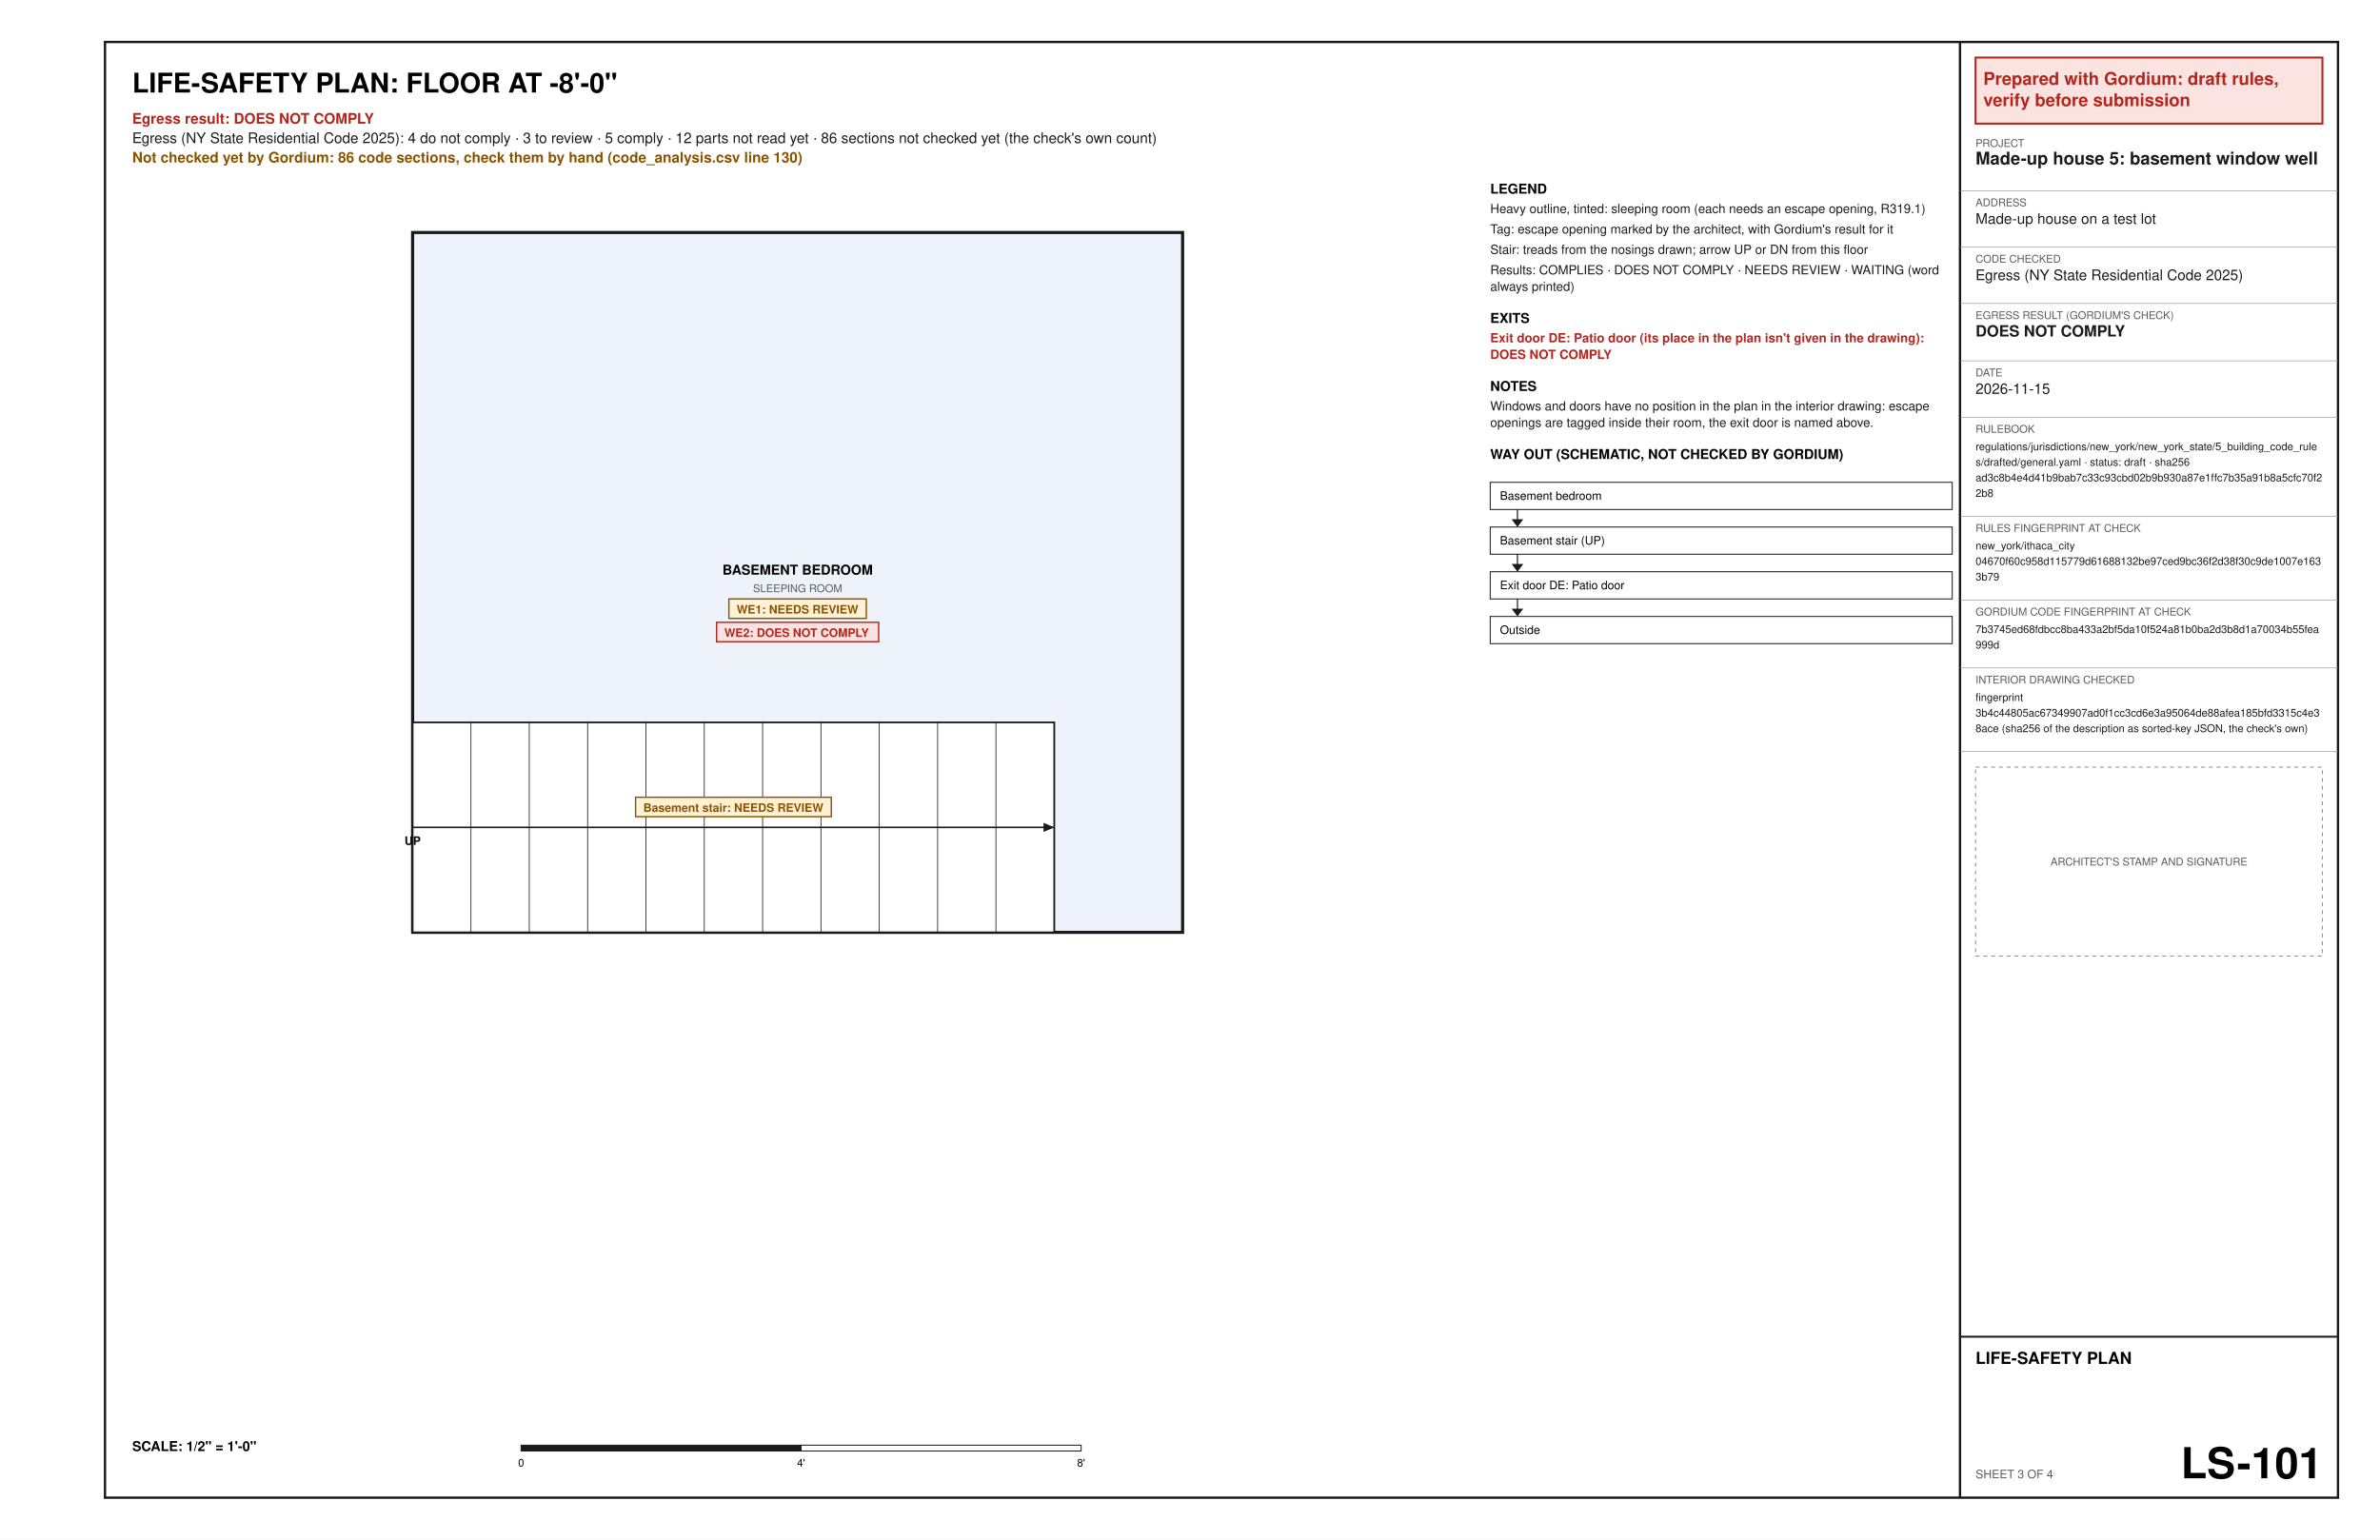
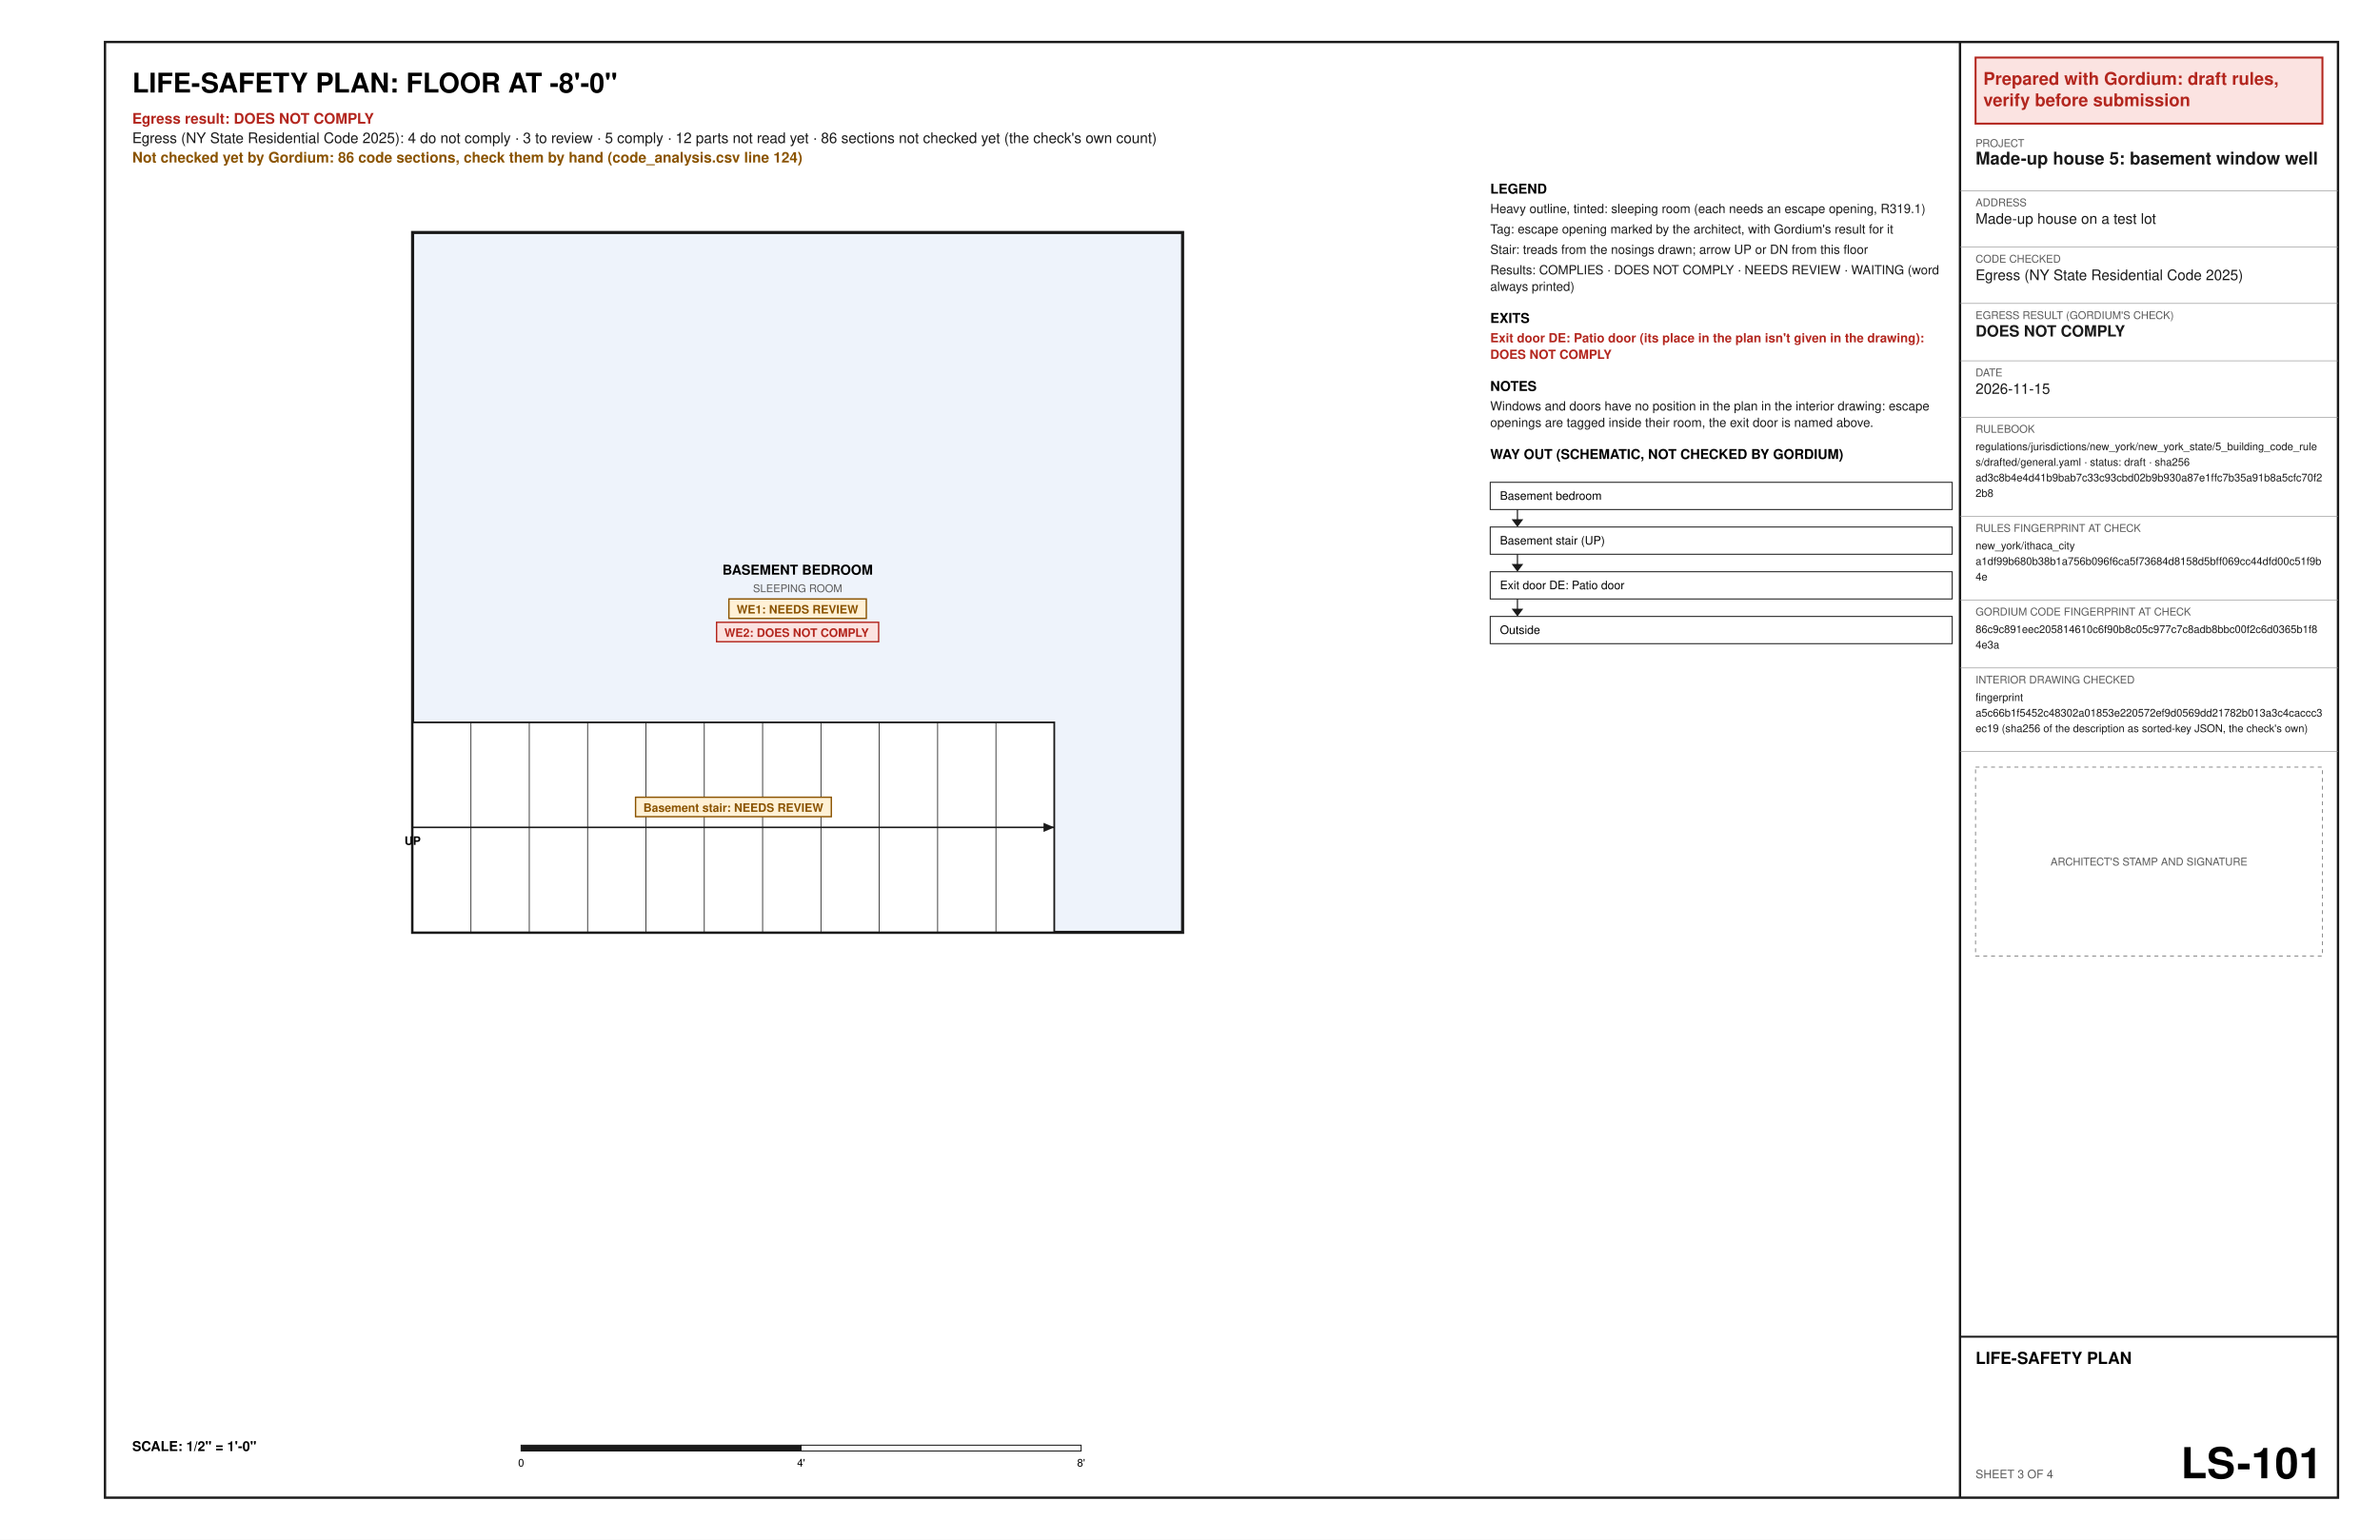
<svg xmlns="http://www.w3.org/2000/svg" width="17in" height="11in" viewBox="0 0 1224 792" font-family="Helvetica, Arial, sans-serif">
  <rect x="0" y="0" width="1224" height="792" fill="#ffffff" />
  <text x="68" y="47.6" font-size="14" font-weight="bold" text-anchor="start" fill="#000000" xml:space="preserve">LIFE-SAFETY PLAN: FLOOR AT -8'-0"</text>
  <text x="68" y="63.6" font-size="7.5" font-weight="bold" text-anchor="start" fill="#b3261e" xml:space="preserve">Egress result: DOES NOT COMPLY</text>
  <text x="68" y="73.6" font-size="7.5" text-anchor="start" fill="#1a1a1a" xml:space="preserve">Egress (NY State Residential Code 2025): 4 do not comply · 3 to review · 5 comply · 12 parts not read yet · 86 sections not checked yet (the check's own count)</text>
-   <text x="68" y="83.6" font-size="7.5" font-weight="bold" text-anchor="start" fill="#8a5300" xml:space="preserve">Not checked yet by Gordium: 86 code sections, check them by hand (code_analysis.csv line 130)</text>
+   <text x="68" y="83.6" font-size="7.5" font-weight="bold" text-anchor="start" fill="#8a5300" xml:space="preserve">Not checked yet by Gordium: 86 code sections, check them by hand (code_analysis.csv line 124)</text>
  <polygon points="212.2,479.6 608.2,479.6 608.2,119.6 212.2,119.6" fill="#eef3fb" stroke="#1a1a1a" stroke-width="1.6" />
  <text x="410.2" y="295.6" font-size="7" font-weight="bold" text-anchor="middle" fill="#000000" xml:space="preserve">BASEMENT BEDROOM</text>
  <text x="410.2" y="304.6" font-size="5.5" text-anchor="middle" fill="#5a5a5a" xml:space="preserve">SLEEPING ROOM</text>
  <polygon points="374.86,308.1 445.54,308.1 445.54,318.1 374.86,318.1" fill="#fff1d6" stroke="#8a5300" stroke-width="0.7" />
  <text x="378.86" y="315.6" font-size="6" font-weight="bold" text-anchor="start" fill="#8a5300" xml:space="preserve">WE1: NEEDS REVIEW</text>
  <polygon points="368.53,320.1 451.87,320.1 451.87,330.1 368.53,330.1" fill="#fbe3e1" stroke="#b3261e" stroke-width="0.7" />
  <text x="372.53" y="327.6" font-size="6" font-weight="bold" text-anchor="start" fill="#b3261e" xml:space="preserve">WE2: DOES NOT COMPLY</text>
  <polygon points="212.2,479.6 212.2,371.6 542.2,371.6 542.2,479.6" fill="#ffffff" stroke="#1a1a1a" stroke-width="0.9" />
  <line x1="242.2" y1="479.6" x2="242.2" y2="371.6" stroke="#1a1a1a" stroke-width="0.4" />
  <line x1="272.2" y1="479.6" x2="272.2" y2="371.6" stroke="#1a1a1a" stroke-width="0.4" />
  <line x1="302.2" y1="479.6" x2="302.2" y2="371.6" stroke="#1a1a1a" stroke-width="0.4" />
  <line x1="332.2" y1="479.6" x2="332.2" y2="371.6" stroke="#1a1a1a" stroke-width="0.4" />
  <line x1="362.2" y1="479.6" x2="362.2" y2="371.6" stroke="#1a1a1a" stroke-width="0.4" />
  <line x1="392.2" y1="479.6" x2="392.2" y2="371.6" stroke="#1a1a1a" stroke-width="0.4" />
  <line x1="422.2" y1="479.6" x2="422.2" y2="371.6" stroke="#1a1a1a" stroke-width="0.4" />
  <line x1="452.2" y1="479.6" x2="452.2" y2="371.6" stroke="#1a1a1a" stroke-width="0.4" />
  <line x1="482.2" y1="479.6" x2="482.2" y2="371.6" stroke="#1a1a1a" stroke-width="0.4" />
  <line x1="512.2" y1="479.6" x2="512.2" y2="371.6" stroke="#1a1a1a" stroke-width="0.4" />
  <line x1="212.2" y1="425.6" x2="542.2" y2="425.6" stroke="#1a1a1a" stroke-width="0.8" />
  <polygon points="542.2,425.6 536.67,427.94 536.67,423.26" fill="#1a1a1a" />
  <text x="212.2" y="434.6" font-size="6" font-weight="bold" text-anchor="middle" fill="#000000" xml:space="preserve">UP</text>
  <polygon points="326.86,410.1 427.54,410.1 427.54,420.1 326.86,420.1" fill="#fff1d6" stroke="#8a5300" stroke-width="0.7" />
  <text x="330.86" y="417.6" font-size="6" font-weight="bold" text-anchor="start" fill="#8a5300" xml:space="preserve">Basement stair: NEEDS REVIEW</text>
  <text x="68" y="746.4" font-size="7" font-weight="bold" text-anchor="start" fill="#000000" xml:space="preserve">SCALE: 1/2" = 1'-0"</text>
  <polygon points="268,743.4 412,743.4 412,746.4 268,746.4" fill="#1a1a1a" stroke="#1a1a1a" stroke-width="0.5" />
  <polygon points="412,743.4 556,743.4 556,746.4 412,746.4" fill="#ffffff" stroke="#1a1a1a" stroke-width="0.5" />
  <text x="268" y="754.4" font-size="5.5" text-anchor="middle" fill="#000000" xml:space="preserve">0</text>
  <text x="412" y="754.4" font-size="5.5" text-anchor="middle" fill="#000000" xml:space="preserve">4'</text>
  <text x="556" y="754.4" font-size="5.5" text-anchor="middle" fill="#000000" xml:space="preserve">8'</text>
  <text x="766.4" y="99.6" font-size="7" font-weight="bold" text-anchor="start" fill="#000000" xml:space="preserve">LEGEND</text>
  <text x="766.4" y="109.6" font-size="6.5" text-anchor="start" fill="#1a1a1a" xml:space="preserve">Heavy outline, tinted: sleeping room (each needs an escape opening, R319.1)</text>
  <text x="766.4" y="120.1" font-size="6.5" text-anchor="start" fill="#1a1a1a" xml:space="preserve">Tag: escape opening marked by the architect, with Gordium's result for it</text>
  <text x="766.4" y="130.6" font-size="6.5" text-anchor="start" fill="#1a1a1a" xml:space="preserve">Stair: treads from the nosings drawn; arrow UP or DN from this floor</text>
  <text x="766.4" y="141.1" font-size="6.5" text-anchor="start" fill="#1a1a1a" xml:space="preserve">Results: COMPLIES · DOES NOT COMPLY · NEEDS REVIEW · WAITING (word</text>
  <text x="766.4" y="149.6" font-size="6.5" text-anchor="start" fill="#1a1a1a" xml:space="preserve">always printed)</text>
  <text x="766.4" y="166.1" font-size="7" font-weight="bold" text-anchor="start" fill="#000000" xml:space="preserve">EXITS</text>
  <text x="766.4" y="176.1" font-size="6.5" font-weight="bold" text-anchor="start" fill="#b3261e" xml:space="preserve">Exit door DE: Patio door (its place in the plan isn't given in the drawing):</text>
  <text x="766.4" y="184.6" font-size="6.5" font-weight="bold" text-anchor="start" fill="#b3261e" xml:space="preserve">DOES NOT COMPLY</text>
  <text x="766.4" y="201.1" font-size="7" font-weight="bold" text-anchor="start" fill="#000000" xml:space="preserve">NOTES</text>
  <text x="766.4" y="211.1" font-size="6.5" text-anchor="start" fill="#1a1a1a" xml:space="preserve">Windows and doors have no position in the plan in the interior drawing: escape</text>
  <text x="766.4" y="219.6" font-size="6.5" text-anchor="start" fill="#1a1a1a" xml:space="preserve">openings are tagged inside their room, the exit door is named above.</text>
  <text x="766.4" y="236.1" font-size="7" font-weight="bold" text-anchor="start" fill="#000000" xml:space="preserve">WAY OUT (SCHEMATIC, NOT CHECKED BY GORDIUM)</text>
  <polygon points="766.4,248.1 1004,248.1 1004,262.1 766.4,262.1" fill="none" stroke="#1a1a1a" stroke-width="0.5" />
  <text x="771.4" y="257.1" font-size="6" text-anchor="start" fill="#000000" xml:space="preserve">Basement bedroom</text>
  <line x1="780.4" y1="262.1" x2="780.4" y2="270.1" stroke="#1a1a1a" stroke-width="0.6" />
  <polygon points="777.4,267.1 783.4,267.1 780.4,271.1" fill="#1a1a1a" />
  <polygon points="766.4,271.1 1004,271.1 1004,285.1 766.4,285.1" fill="none" stroke="#1a1a1a" stroke-width="0.5" />
  <text x="771.4" y="280.1" font-size="6" text-anchor="start" fill="#000000" xml:space="preserve">Basement stair (UP)</text>
  <line x1="780.4" y1="285.1" x2="780.4" y2="293.1" stroke="#1a1a1a" stroke-width="0.6" />
  <polygon points="777.4,290.1 783.4,290.1 780.4,294.1" fill="#1a1a1a" />
  <polygon points="766.4,294.1 1004,294.1 1004,308.1 766.4,308.1" fill="none" stroke="#1a1a1a" stroke-width="0.5" />
  <text x="771.4" y="303.1" font-size="6" text-anchor="start" fill="#000000" xml:space="preserve">Exit door DE: Patio door</text>
  <line x1="780.4" y1="308.1" x2="780.4" y2="316.1" stroke="#1a1a1a" stroke-width="0.6" />
  <polygon points="777.4,313.1 783.4,313.1 780.4,317.1" fill="#1a1a1a" />
  <polygon points="766.4,317.1 1004,317.1 1004,331.1 766.4,331.1" fill="none" stroke="#1a1a1a" stroke-width="0.5" />
  <text x="771.4" y="326.1" font-size="6" text-anchor="start" fill="#000000" xml:space="preserve">Outside</text>
  <polygon points="54,21.6 1202.4,21.6 1202.4,770.4 54,770.4" fill="none" stroke="#1a1a1a" stroke-width="1.2" />
  <line x1="1008" y1="21.6" x2="1008" y2="770.4" stroke="#1a1a1a" stroke-width="1.2" />
  <polygon points="1016,29.6 1194.4,29.6 1194.4,63.6 1016,63.6" fill="#fbe3e1" stroke="#b3261e" stroke-width="1" />
  <text x="1020" y="43.6" font-size="9" font-weight="bold" text-anchor="start" fill="#b3261e" xml:space="preserve">Prepared with Gordium: draft rules,</text>
  <text x="1020" y="54.6" font-size="9" font-weight="bold" text-anchor="start" fill="#b3261e" xml:space="preserve">verify before submission</text>
  <text x="1016" y="75.6" font-size="5.5" text-anchor="start" fill="#5a5a5a" xml:space="preserve">PROJECT</text>
  <text x="1016" y="84.6" font-size="9" font-weight="bold" text-anchor="start" fill="#1a1a1a" xml:space="preserve">Made-up house 5: basement window well</text>
  <line x1="1008" y1="98.1" x2="1202.4" y2="98.1" stroke="#8c8c8c" stroke-width="0.3" />
  <text x="1016" y="106.1" font-size="5.5" text-anchor="start" fill="#5a5a5a" xml:space="preserve">ADDRESS</text>
  <text x="1016" y="115.1" font-size="7.5" text-anchor="start" fill="#1a1a1a" xml:space="preserve">Made-up house on a test lot</text>
  <line x1="1008" y1="127.1" x2="1202.4" y2="127.1" stroke="#8c8c8c" stroke-width="0.3" />
  <text x="1016" y="135.1" font-size="5.5" text-anchor="start" fill="#5a5a5a" xml:space="preserve">CODE CHECKED</text>
  <text x="1016" y="144.1" font-size="7.5" text-anchor="start" fill="#1a1a1a" xml:space="preserve">Egress (NY State Residential Code 2025)</text>
  <line x1="1008" y1="156.1" x2="1202.4" y2="156.1" stroke="#8c8c8c" stroke-width="0.3" />
  <text x="1016" y="164.1" font-size="5.5" text-anchor="start" fill="#5a5a5a" xml:space="preserve">EGRESS RESULT (GORDIUM'S CHECK)</text>
  <text x="1016" y="173.1" font-size="8" font-weight="bold" text-anchor="start" fill="#1a1a1a" xml:space="preserve">DOES NOT COMPLY</text>
  <line x1="1008" y1="185.6" x2="1202.4" y2="185.6" stroke="#8c8c8c" stroke-width="0.3" />
  <text x="1016" y="193.6" font-size="5.5" text-anchor="start" fill="#5a5a5a" xml:space="preserve">DATE</text>
  <text x="1016" y="202.6" font-size="7.5" text-anchor="start" fill="#1a1a1a" xml:space="preserve">2026-11-15</text>
  <line x1="1008" y1="214.6" x2="1202.4" y2="214.6" stroke="#8c8c8c" stroke-width="0.3" />
  <text x="1016" y="222.6" font-size="5.5" text-anchor="start" fill="#5a5a5a" xml:space="preserve">RULEBOOK</text>
  <text x="1016" y="231.6" font-size="5.5" text-anchor="start" fill="#1a1a1a" xml:space="preserve">regulations/jurisdictions/new_york/new_york_state/5_building_code_rule</text>
  <text x="1016" y="239.6" font-size="5.5" text-anchor="start" fill="#1a1a1a" xml:space="preserve">s/drafted/general.yaml · status: draft · sha256</text>
  <text x="1016" y="247.6" font-size="5.5" text-anchor="start" fill="#1a1a1a" xml:space="preserve">ad3c8b4e4d41b9bab7c33c93cbd02b9b930a87e1ffc7b35a91b8a5cfc70f2</text>
  <text x="1016" y="255.6" font-size="5.5" text-anchor="start" fill="#1a1a1a" xml:space="preserve">2b8</text>
  <line x1="1008" y1="265.6" x2="1202.4" y2="265.6" stroke="#8c8c8c" stroke-width="0.3" />
  <text x="1016" y="273.6" font-size="5.5" text-anchor="start" fill="#5a5a5a" xml:space="preserve">RULES FINGERPRINT AT CHECK</text>
  <text x="1016" y="282.6" font-size="5.5" text-anchor="start" fill="#1a1a1a" xml:space="preserve">new_york/ithaca_city</text>
-   <text x="1016" y="290.6" font-size="5.5" text-anchor="start" fill="#1a1a1a" xml:space="preserve">04670f60c958d115779d61688132be97ced9bc36f2d38f30c9de1007e163</text>
-   <text x="1016" y="298.6" font-size="5.5" text-anchor="start" fill="#1a1a1a" xml:space="preserve">3b79</text>
+   <text x="1016" y="290.6" font-size="5.5" text-anchor="start" fill="#1a1a1a" xml:space="preserve">a1df99b680b38b1a756b096f6ca5f73684d8158d5bff069cc44dfd00c51f9b</text>
+   <text x="1016" y="298.6" font-size="5.5" text-anchor="start" fill="#1a1a1a" xml:space="preserve">4e</text>
  <line x1="1008" y1="308.6" x2="1202.4" y2="308.6" stroke="#8c8c8c" stroke-width="0.3" />
  <text x="1016" y="316.6" font-size="5.5" text-anchor="start" fill="#5a5a5a" xml:space="preserve">GORDIUM CODE FINGERPRINT AT CHECK</text>
-   <text x="1016" y="325.6" font-size="5.5" text-anchor="start" fill="#1a1a1a" xml:space="preserve">7b3745ed68fdbcc8ba433a2bf5da10f524a81b0ba2d3b8d1a70034b55fea</text>
-   <text x="1016" y="333.6" font-size="5.5" text-anchor="start" fill="#1a1a1a" xml:space="preserve">999d</text>
+   <text x="1016" y="325.6" font-size="5.5" text-anchor="start" fill="#1a1a1a" xml:space="preserve">86c9c891eec205814610c6f90b8c05c977c7c8adb8bbc00f2c6d0365b1f8</text>
+   <text x="1016" y="333.6" font-size="5.5" text-anchor="start" fill="#1a1a1a" xml:space="preserve">4e3a</text>
  <line x1="1008" y1="343.6" x2="1202.4" y2="343.6" stroke="#8c8c8c" stroke-width="0.3" />
  <text x="1016" y="351.6" font-size="5.5" text-anchor="start" fill="#5a5a5a" xml:space="preserve">INTERIOR DRAWING CHECKED</text>
  <text x="1016" y="360.6" font-size="5.5" text-anchor="start" fill="#1a1a1a" xml:space="preserve">fingerprint</text>
-   <text x="1016" y="368.6" font-size="5.5" text-anchor="start" fill="#1a1a1a" xml:space="preserve">3b4c44805ac67349907ad0f1cc3cd6e3a95064de88afea185bfd3315c4e3</text>
-   <text x="1016" y="376.6" font-size="5.5" text-anchor="start" fill="#1a1a1a" xml:space="preserve">8ace (sha256 of the description as sorted-key JSON, the check's own)</text>
+   <text x="1016" y="368.6" font-size="5.5" text-anchor="start" fill="#1a1a1a" xml:space="preserve">a5c66b1f5452c48302a01853e220572ef9d0569dd21782b013a3c4caccc3</text>
+   <text x="1016" y="376.6" font-size="5.5" text-anchor="start" fill="#1a1a1a" xml:space="preserve">ec19 (sha256 of the description as sorted-key JSON, the check's own)</text>
  <line x1="1008" y1="386.6" x2="1202.4" y2="386.6" stroke="#8c8c8c" stroke-width="0.3" />
  <polygon points="1016,394.6 1194.4,394.6 1194.4,491.8 1016,491.8" fill="none" stroke="#8c8c8c" stroke-width="0.5" stroke-dasharray="2 2" />
  <text x="1105.2" y="445.2" font-size="5.5" text-anchor="middle" fill="#5a5a5a" xml:space="preserve">ARCHITECT'S STAMP AND SIGNATURE</text>
  <line x1="1008" y1="687.6" x2="1202.4" y2="687.6" stroke="#1a1a1a" stroke-width="1" />
  <text x="1016" y="701.6" font-size="8.5" font-weight="bold" text-anchor="start" fill="#000000" xml:space="preserve">LIFE-SAFETY PLAN</text>
  <text x="1016" y="760.4" font-size="6" text-anchor="start" fill="#5a5a5a" xml:space="preserve">SHEET 3 OF 4</text>
  <text x="1194.4" y="760.4" font-size="22" font-weight="bold" text-anchor="end" fill="#000000" xml:space="preserve">LS-101</text>
</svg>
